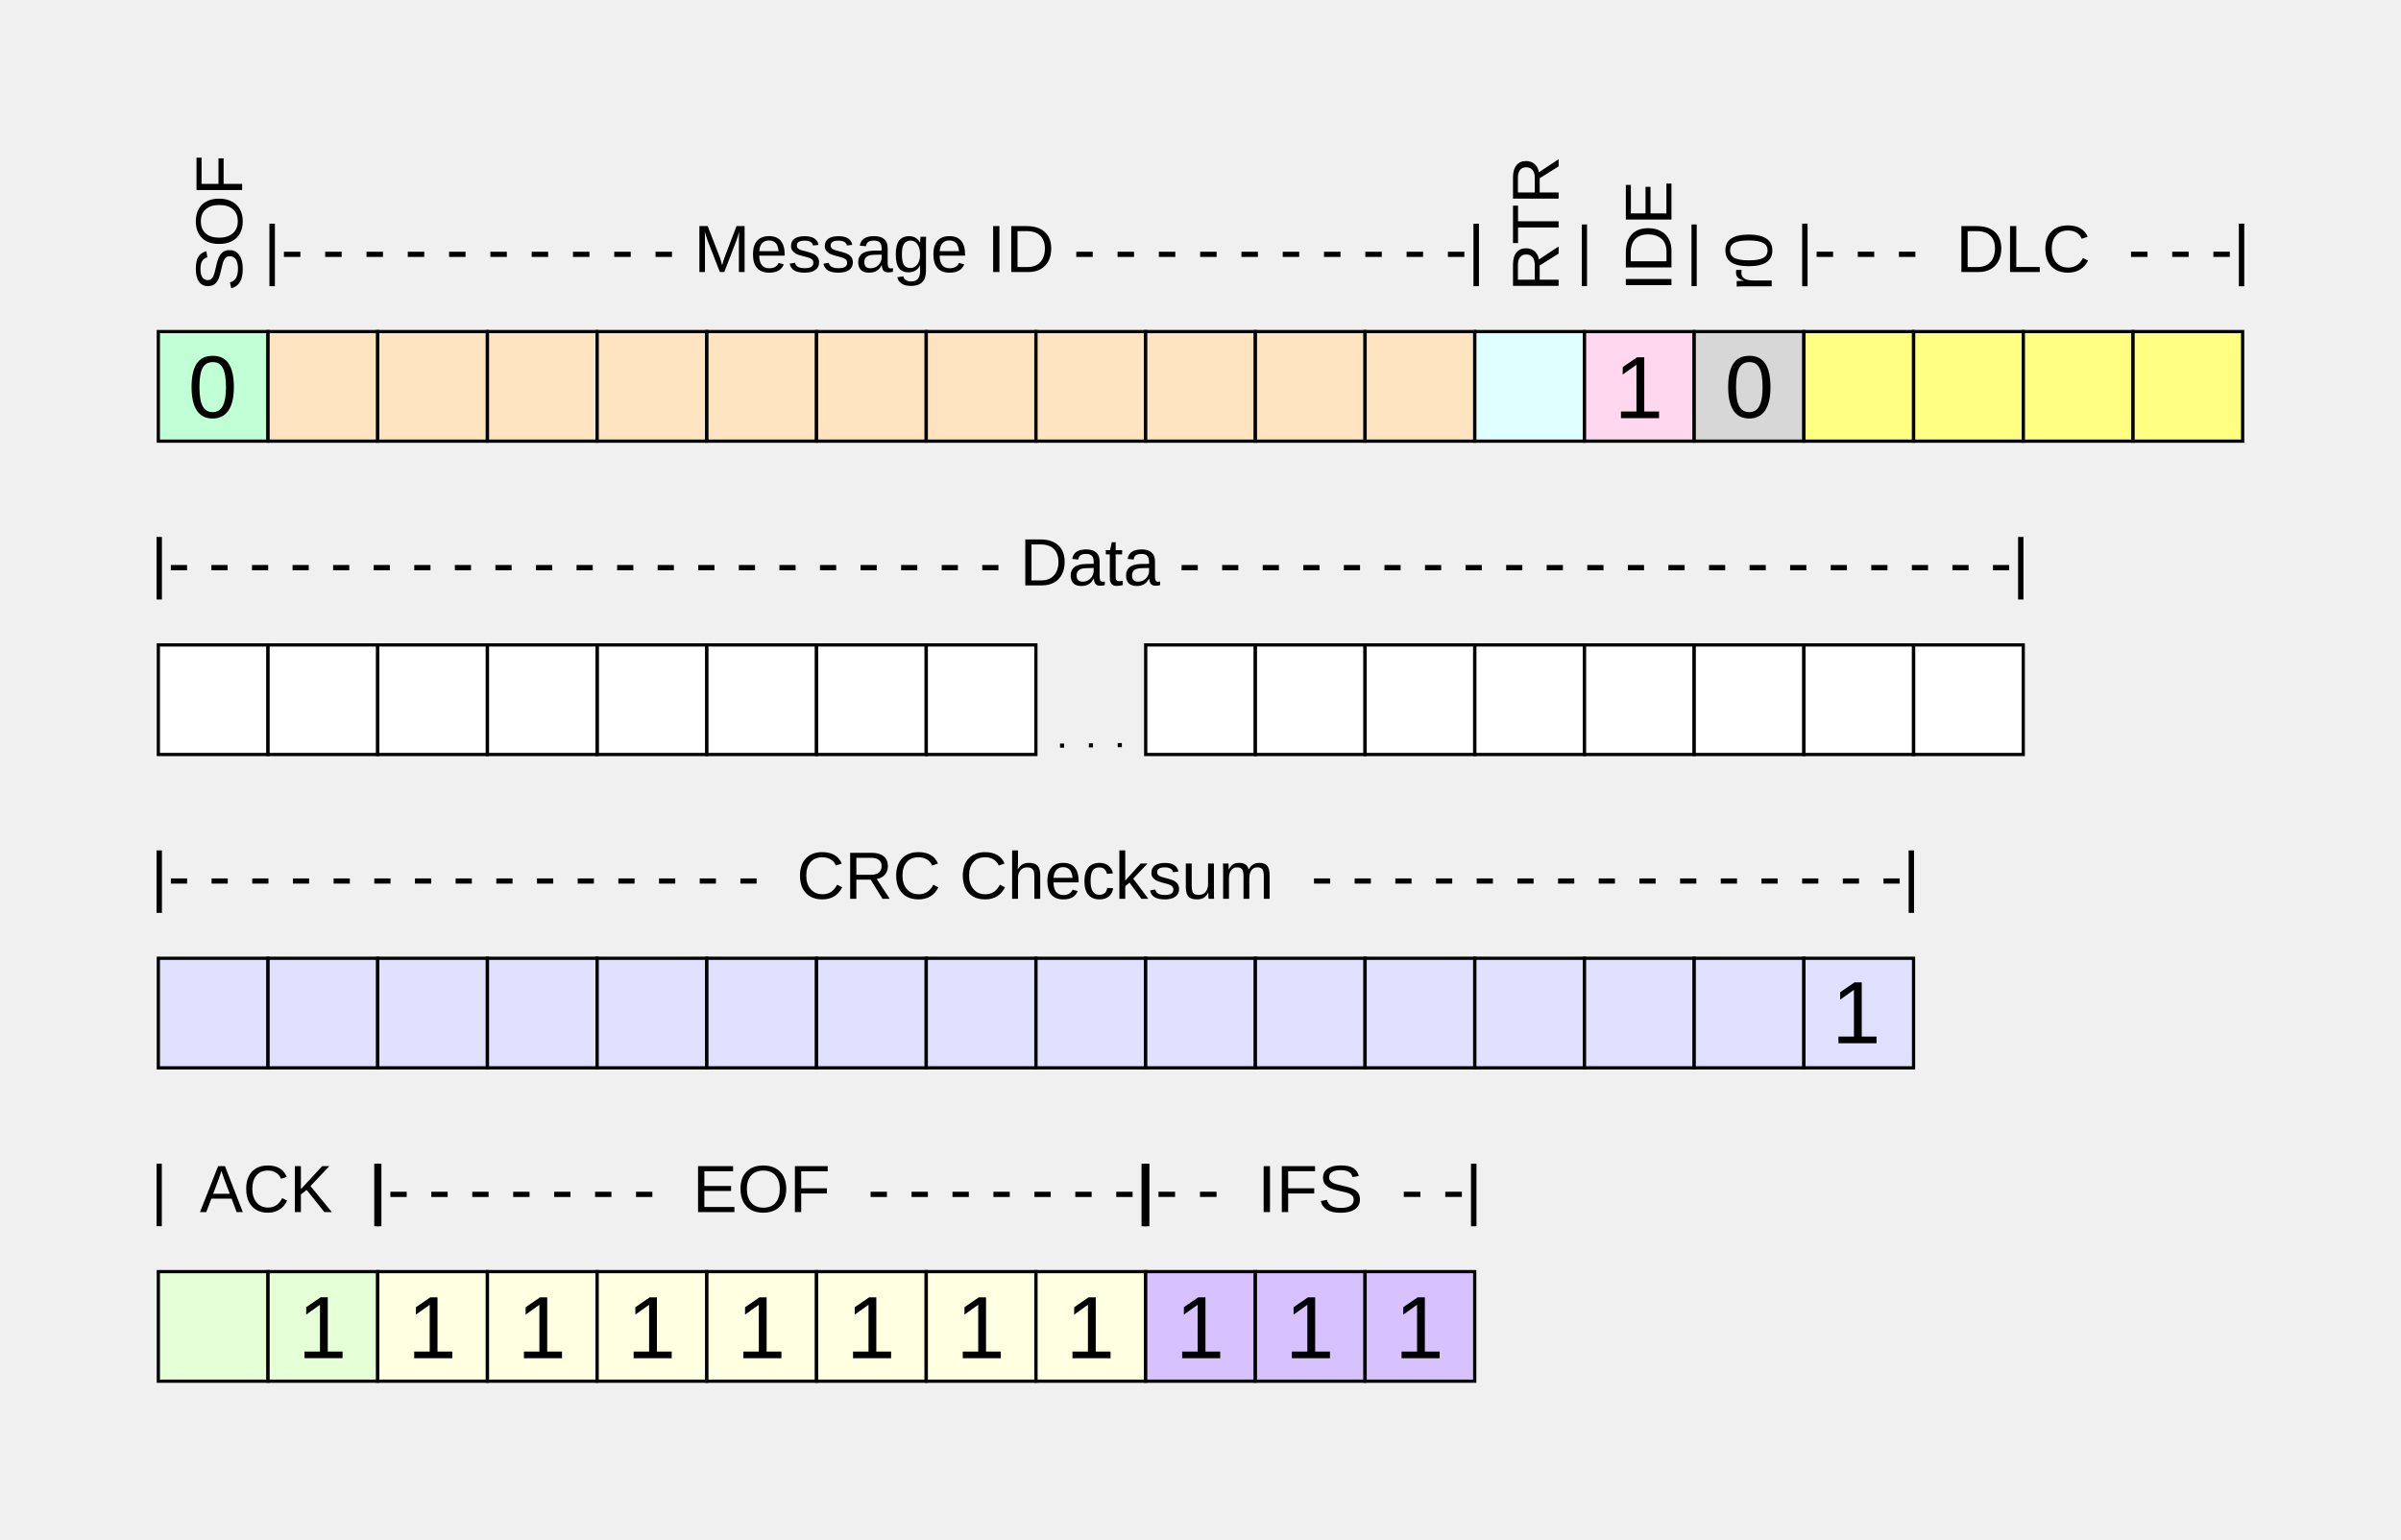
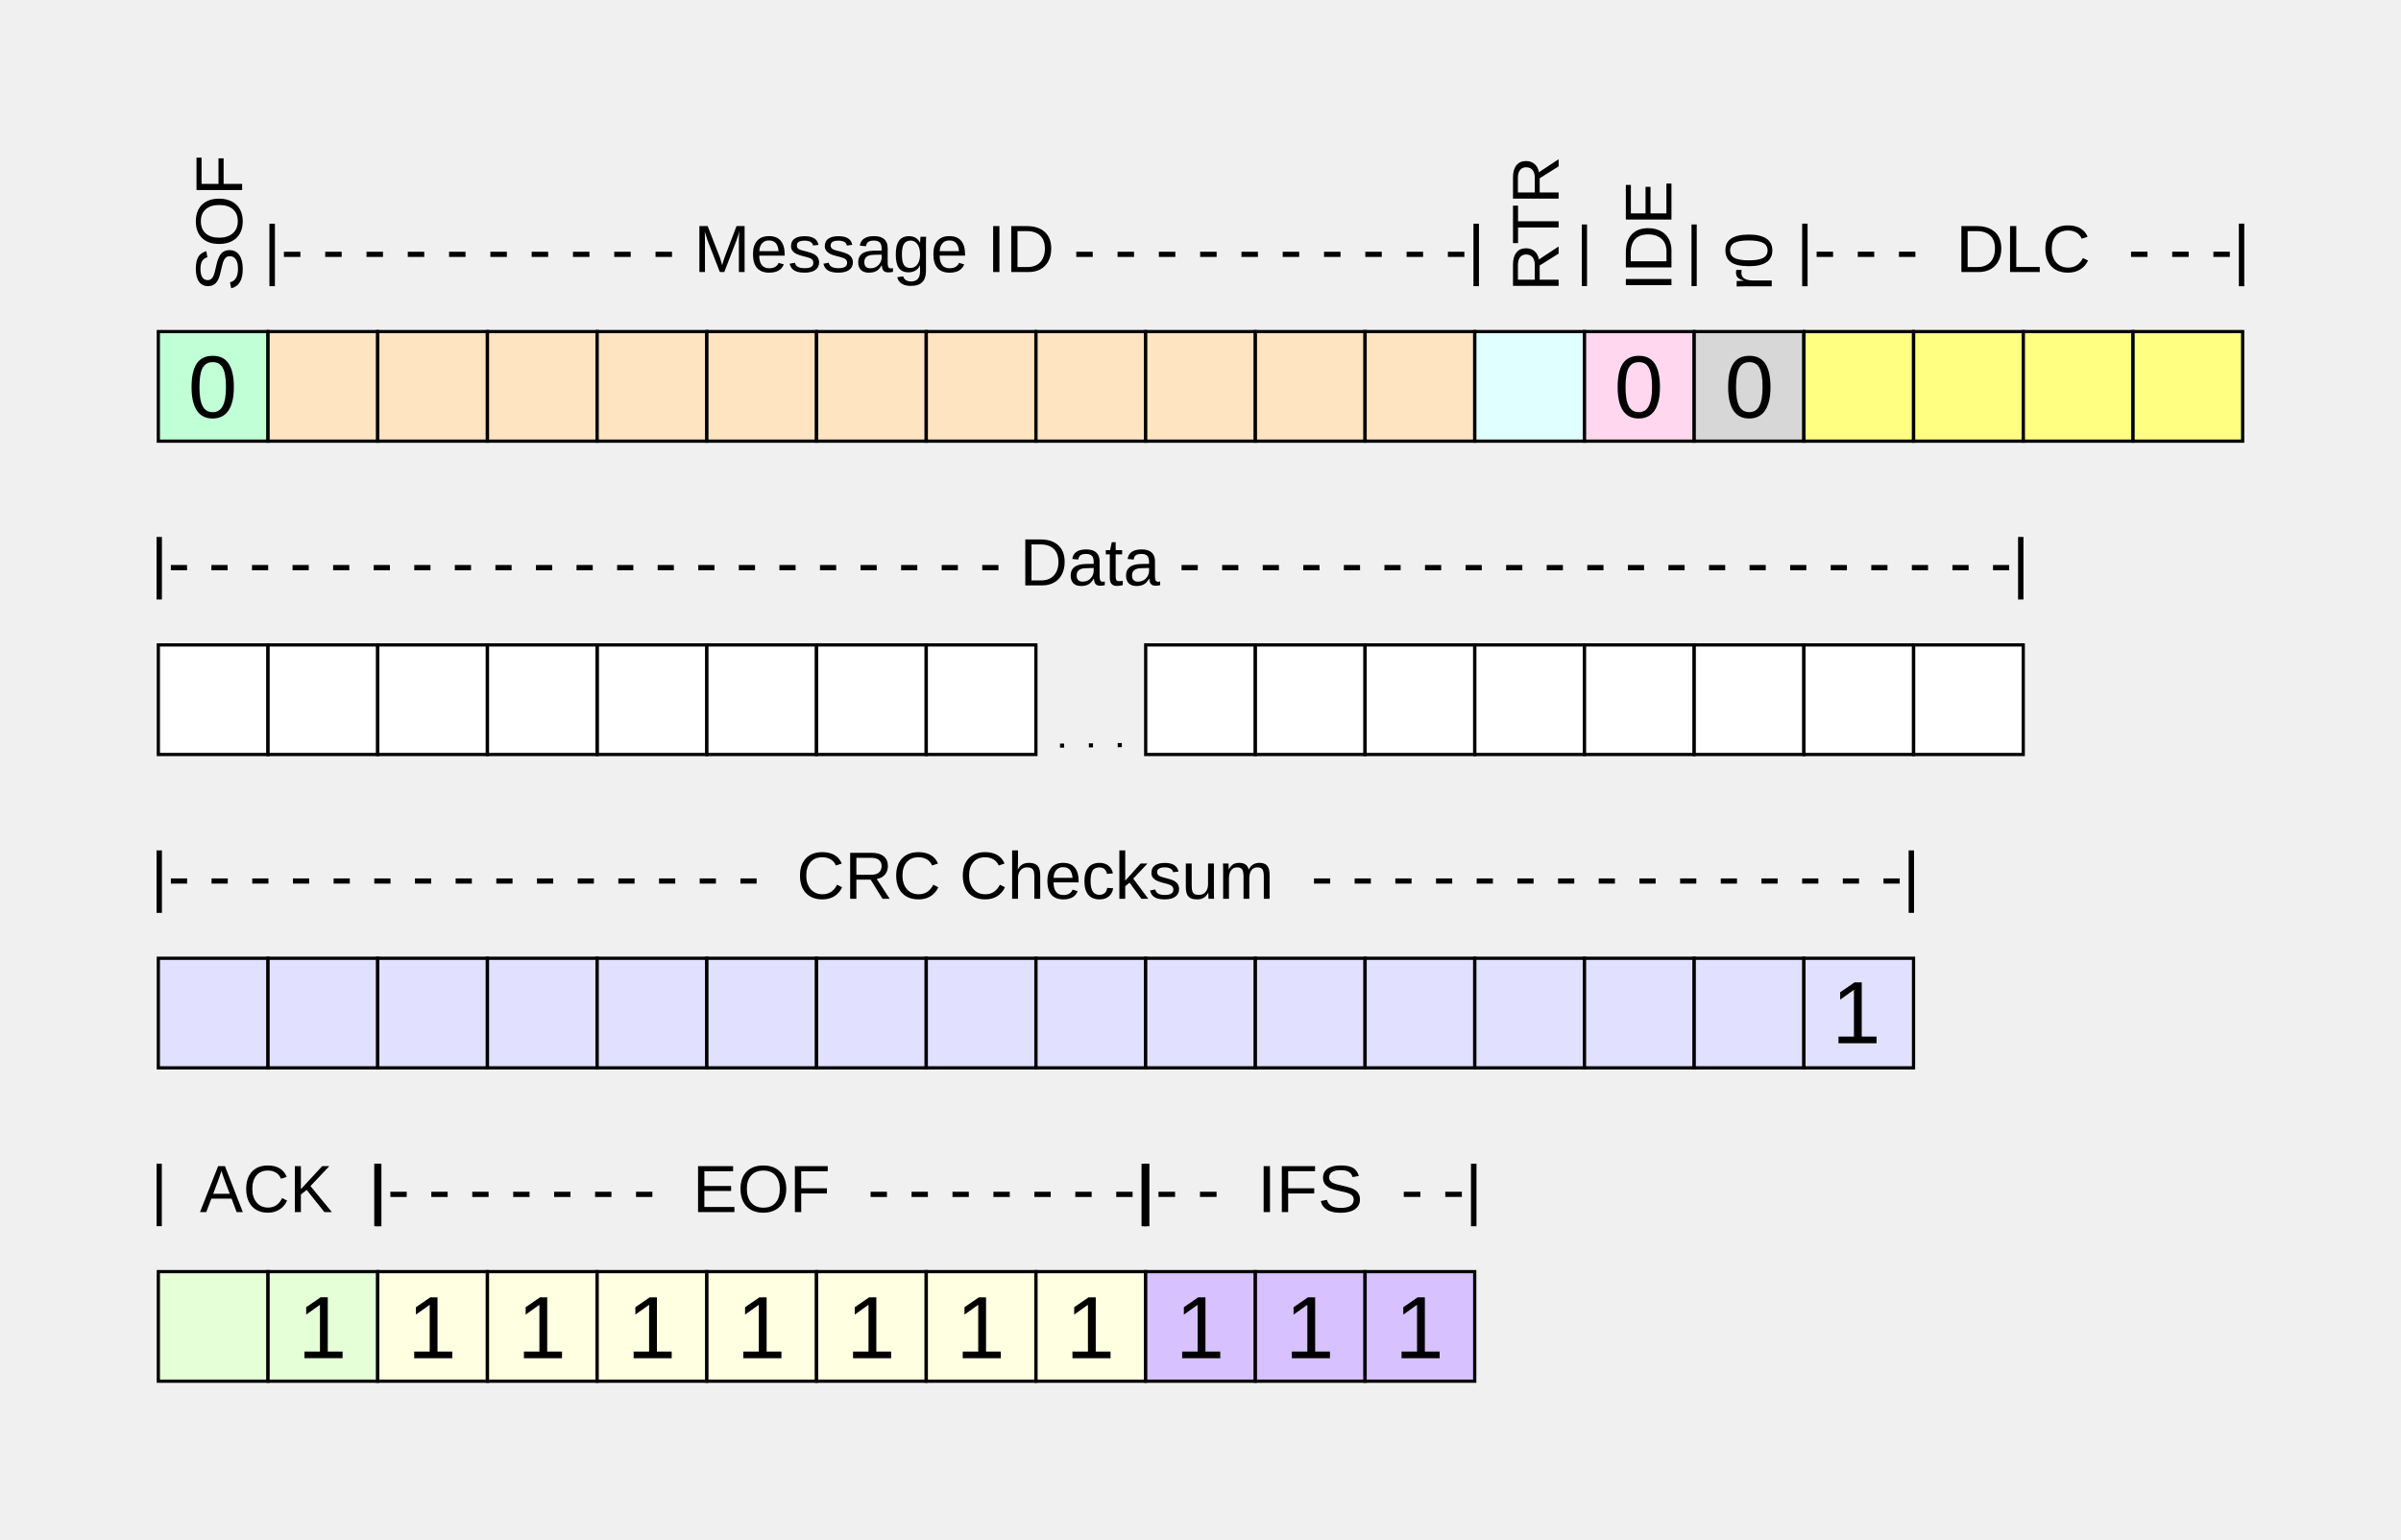
<svg xmlns="http://www.w3.org/2000/svg" width="153.2mm" height="98.26mm" viewBox="0 0 542.835 348.165" id="svg4207" version="1.1">
  <defs id="defs4209" />
  <g id="layer1" transform="translate(0,-704.1969)">
    <rect style="fill:#c1ffd7;fill-opacity:1;fill-rule:evenodd;stroke:#000000;stroke-width:0.731;stroke-linecap:butt;stroke-linejoin:miter;stroke-miterlimit:4;stroke-dasharray:none;stroke-opacity:1" id="rect4215" width="24.781" height="24.781" x="35.798" y="779.184" />
    <rect style="fill:#ffe4c1;fill-opacity:1;fill-rule:evenodd;stroke:#000000;stroke-width:0.731;stroke-linecap:butt;stroke-linejoin:miter;stroke-miterlimit:4;stroke-dasharray:none;stroke-opacity:1" id="rect4215-5" width="24.781" height="24.781" x="60.602" y="779.184" />
    <rect style="fill:#ffe4c1;fill-opacity:1;fill-rule:evenodd;stroke:#000000;stroke-width:0.731;stroke-linecap:butt;stroke-linejoin:miter;stroke-miterlimit:4;stroke-dasharray:none;stroke-opacity:1" id="rect4215-5-8" width="24.781" height="24.781" x="85.405" y="779.184" />
    <rect style="fill:#ffe4c1;fill-opacity:1;fill-rule:evenodd;stroke:#000000;stroke-width:0.731;stroke-linecap:butt;stroke-linejoin:miter;stroke-miterlimit:4;stroke-dasharray:none;stroke-opacity:1" id="rect4215-5-89" width="24.781" height="24.781" x="110.208" y="779.184" />
    <rect style="fill:#ffe4c1;fill-opacity:1;fill-rule:evenodd;stroke:#000000;stroke-width:0.731;stroke-linecap:butt;stroke-linejoin:miter;stroke-miterlimit:4;stroke-dasharray:none;stroke-opacity:1" id="rect4215-5-8-0" width="24.781" height="24.781" x="135.011" y="779.184" />
    <rect style="fill:#ffe4c1;fill-opacity:1;fill-rule:evenodd;stroke:#000000;stroke-width:0.731;stroke-linecap:butt;stroke-linejoin:miter;stroke-miterlimit:4;stroke-dasharray:none;stroke-opacity:1" id="rect4215-5-5" width="24.781" height="24.781" x="159.814" y="779.184" />
    <rect style="fill:#ffe4c1;fill-opacity:1;fill-rule:evenodd;stroke:#000000;stroke-width:0.731;stroke-linecap:butt;stroke-linejoin:miter;stroke-miterlimit:4;stroke-dasharray:none;stroke-opacity:1" id="rect4215-5-8-07" width="24.781" height="24.781" x="184.617" y="779.184" />
    <rect style="fill:#ffe4c1;fill-opacity:1;fill-rule:evenodd;stroke:#000000;stroke-width:0.731;stroke-linecap:butt;stroke-linejoin:miter;stroke-miterlimit:4;stroke-dasharray:none;stroke-opacity:1" id="rect4215-5-89-3" width="24.781" height="24.781" x="209.421" y="779.184" />
    <rect style="fill:#ffe4c1;fill-opacity:1;fill-rule:evenodd;stroke:#000000;stroke-width:0.731;stroke-linecap:butt;stroke-linejoin:miter;stroke-miterlimit:4;stroke-dasharray:none;stroke-opacity:1" id="rect4215-5-8-0-1" width="24.781" height="24.781" x="234.224" y="779.184" />
    <rect style="fill:#ffe4c1;fill-opacity:1;fill-rule:evenodd;stroke:#000000;stroke-width:0.731;stroke-linecap:butt;stroke-linejoin:miter;stroke-miterlimit:4;stroke-dasharray:none;stroke-opacity:1" id="rect4215-5-8-07-1" width="24.781" height="24.781" x="259.027" y="779.184" />
    <rect style="fill:#ffe4c1;fill-opacity:1;fill-rule:evenodd;stroke:#000000;stroke-width:0.731;stroke-linecap:butt;stroke-linejoin:miter;stroke-miterlimit:4;stroke-dasharray:none;stroke-opacity:1" id="rect4215-5-89-3-7" width="24.781" height="24.781" x="283.83" y="779.184" />
    <rect style="fill:#ffe4c1;fill-opacity:1;fill-rule:evenodd;stroke:#000000;stroke-width:0.731;stroke-linecap:butt;stroke-linejoin:miter;stroke-miterlimit:4;stroke-dasharray:none;stroke-opacity:1" id="rect4215-5-8-0-1-3" width="24.781" height="24.781" x="308.633" y="779.184" />
    <rect style="fill:#e0ffff;fill-opacity:1;fill-rule:evenodd;stroke:#000000;stroke-width:0.731;stroke-linecap:butt;stroke-linejoin:miter;stroke-miterlimit:4;stroke-dasharray:none;stroke-opacity:1" id="rect4215-5-8-0-1-3-3" width="24.781" height="24.781" x="333.436" y="779.184" />
    <rect style="fill:#ffd7ee;fill-opacity:1;fill-rule:evenodd;stroke:#000000;stroke-width:0.731;stroke-linecap:butt;stroke-linejoin:miter;stroke-miterlimit:4;stroke-dasharray:none;stroke-opacity:1" id="rect4215-5-8-0-1-3-3-1" width="24.781" height="24.781" x="358.239" y="779.184" />
    <rect style="fill:#d7d7d7;fill-opacity:1;fill-rule:evenodd;stroke:#000000;stroke-width:0.731;stroke-linecap:butt;stroke-linejoin:miter;stroke-miterlimit:4;stroke-dasharray:none;stroke-opacity:1" id="rect4215-5-8-0-1-3-3-1-5" width="24.781" height="24.781" x="383.043" y="779.184" />
    <rect style="fill:#ffff81;fill-opacity:1;fill-rule:evenodd;stroke:#000000;stroke-width:0.731;stroke-linecap:butt;stroke-linejoin:miter;stroke-miterlimit:4;stroke-dasharray:none;stroke-opacity:1" id="rect4215-5-8-0-1-1" width="24.781" height="24.781" x="407.846" y="779.184" />
    <rect style="fill:#ffff81;fill-opacity:1;fill-rule:evenodd;stroke:#000000;stroke-width:0.731;stroke-linecap:butt;stroke-linejoin:miter;stroke-miterlimit:4;stroke-dasharray:none;stroke-opacity:1" id="rect4215-5-8-07-1-0" width="24.781" height="24.781" x="432.649" y="779.184" />
    <rect style="fill:#ffff81;fill-opacity:1;fill-rule:evenodd;stroke:#000000;stroke-width:0.731;stroke-linecap:butt;stroke-linejoin:miter;stroke-miterlimit:4;stroke-dasharray:none;stroke-opacity:1" id="rect4215-5-89-3-7-2" width="24.781" height="24.781" x="457.452" y="779.184" />
    <rect style="fill:#ffff81;fill-opacity:1;fill-rule:evenodd;stroke:#000000;stroke-width:0.731;stroke-linecap:butt;stroke-linejoin:miter;stroke-miterlimit:4;stroke-dasharray:none;stroke-opacity:1" id="rect4215-5-8-0-1-3-5" width="24.781" height="24.781" x="482.255" y="779.184" />
    <rect style="fill:#ffffff;fill-opacity:1;fill-rule:evenodd;stroke:#000000;stroke-width:0.731;stroke-linecap:butt;stroke-linejoin:miter;stroke-miterlimit:4;stroke-dasharray:none;stroke-opacity:1" id="rect4215-5-89-5" width="24.781" height="24.781" x="135.011" y="850.05" />
    <rect style="fill:#ffffff;fill-opacity:1;fill-rule:evenodd;stroke:#000000;stroke-width:0.731;stroke-linecap:butt;stroke-linejoin:miter;stroke-miterlimit:4;stroke-dasharray:none;stroke-opacity:1" id="rect4215-5-8-0-3" width="24.781" height="24.781" x="159.814" y="850.05" />
    <rect style="fill:#ffffff;fill-opacity:1;fill-rule:evenodd;stroke:#000000;stroke-width:0.731;stroke-linecap:butt;stroke-linejoin:miter;stroke-miterlimit:4;stroke-dasharray:none;stroke-opacity:1" id="rect4215-5-5-2" width="24.781" height="24.781" x="184.617" y="850.05" />
    <rect style="fill:#ffffff;fill-opacity:1;fill-rule:evenodd;stroke:#000000;stroke-width:0.731;stroke-linecap:butt;stroke-linejoin:miter;stroke-miterlimit:4;stroke-dasharray:none;stroke-opacity:1" id="rect4215-5-8-07-9" width="24.781" height="24.781" x="209.42" y="850.05" />
    <rect style="fill:#ffffff;fill-opacity:1;fill-rule:evenodd;stroke:#000000;stroke-width:0.731;stroke-linecap:butt;stroke-linejoin:miter;stroke-miterlimit:4;stroke-dasharray:none;stroke-opacity:1" id="rect4215-5-8-0-1-6" width="24.781" height="24.781" x="259.027" y="850.05" />
    <rect style="fill:#ffffff;fill-opacity:1;fill-rule:evenodd;stroke:#000000;stroke-width:0.731;stroke-linecap:butt;stroke-linejoin:miter;stroke-miterlimit:4;stroke-dasharray:none;stroke-opacity:1" id="rect4215-5-8-07-1-6" width="24.781" height="24.781" x="283.83" y="850.05" />
    <rect style="fill:#ffffff;fill-opacity:1;fill-rule:evenodd;stroke:#000000;stroke-width:0.731;stroke-linecap:butt;stroke-linejoin:miter;stroke-miterlimit:4;stroke-dasharray:none;stroke-opacity:1" id="rect4215-5-89-3-7-8" width="24.781" height="24.781" x="308.633" y="850.05" />
    <rect style="fill:#ffffff;fill-opacity:1;fill-rule:evenodd;stroke:#000000;stroke-width:0.731;stroke-linecap:butt;stroke-linejoin:miter;stroke-miterlimit:4;stroke-dasharray:none;stroke-opacity:1" id="rect4215-5-8-0-1-3-0" width="24.781" height="24.781" x="333.436" y="850.05" />
    <path style="fill:none;fill-rule:evenodd;stroke:#000000;stroke-width:0.932;stroke-linecap:butt;stroke-linejoin:miter;stroke-miterlimit:4;stroke-dasharray:0.932, 5.59;stroke-dashoffset:0;stroke-opacity:1" d="m 239.657,872.827 15.814,-0.136" id="path4967" />
    <rect style="fill:#e1e1ff;fill-opacity:1;fill-rule:evenodd;stroke:#000000;stroke-width:0.731;stroke-linecap:butt;stroke-linejoin:miter;stroke-miterlimit:4;stroke-dasharray:none;stroke-opacity:1" id="rect4215-6" width="24.781" height="24.781" x="35.798" y="920.917" />
    <rect style="fill:#e1e1ff;fill-opacity:1;fill-rule:evenodd;stroke:#000000;stroke-width:0.731;stroke-linecap:butt;stroke-linejoin:miter;stroke-miterlimit:4;stroke-dasharray:none;stroke-opacity:1" id="rect4215-5-7" width="24.781" height="24.781" x="60.602" y="920.917" />
    <rect style="fill:#e1e1ff;fill-opacity:1;fill-rule:evenodd;stroke:#000000;stroke-width:0.731;stroke-linecap:butt;stroke-linejoin:miter;stroke-miterlimit:4;stroke-dasharray:none;stroke-opacity:1" id="rect4215-5-8-3" width="24.781" height="24.781" x="85.405" y="920.917" />
    <rect style="fill:#e1e1ff;fill-opacity:1;fill-rule:evenodd;stroke:#000000;stroke-width:0.731;stroke-linecap:butt;stroke-linejoin:miter;stroke-miterlimit:4;stroke-dasharray:none;stroke-opacity:1" id="rect4215-5-89-6" width="24.781" height="24.781" x="110.208" y="920.917" />
    <rect style="fill:#e1e1ff;fill-opacity:1;fill-rule:evenodd;stroke:#000000;stroke-width:0.731;stroke-linecap:butt;stroke-linejoin:miter;stroke-miterlimit:4;stroke-dasharray:none;stroke-opacity:1" id="rect4215-5-8-0-17" width="24.781" height="24.781" x="135.011" y="920.917" />
    <rect style="fill:#e1e1ff;fill-opacity:1;fill-rule:evenodd;stroke:#000000;stroke-width:0.731;stroke-linecap:butt;stroke-linejoin:miter;stroke-miterlimit:4;stroke-dasharray:none;stroke-opacity:1" id="rect4215-5-5-4" width="24.781" height="24.781" x="159.814" y="920.917" />
    <rect style="fill:#e1e1ff;fill-opacity:1;fill-rule:evenodd;stroke:#000000;stroke-width:0.731;stroke-linecap:butt;stroke-linejoin:miter;stroke-miterlimit:4;stroke-dasharray:none;stroke-opacity:1" id="rect4215-5-8-07-8" width="24.781" height="24.781" x="184.617" y="920.917" />
    <rect style="fill:#e1e1ff;fill-opacity:1;fill-rule:evenodd;stroke:#000000;stroke-width:0.731;stroke-linecap:butt;stroke-linejoin:miter;stroke-miterlimit:4;stroke-dasharray:none;stroke-opacity:1" id="rect4215-5-89-3-0" width="24.781" height="24.781" x="209.421" y="920.917" />
    <rect style="fill:#e1e1ff;fill-opacity:1;fill-rule:evenodd;stroke:#000000;stroke-width:0.731;stroke-linecap:butt;stroke-linejoin:miter;stroke-miterlimit:4;stroke-dasharray:none;stroke-opacity:1" id="rect4215-5-8-0-1-5" width="24.781" height="24.781" x="234.224" y="920.917" />
    <rect style="fill:#e1e1ff;fill-opacity:1;fill-rule:evenodd;stroke:#000000;stroke-width:0.731;stroke-linecap:butt;stroke-linejoin:miter;stroke-miterlimit:4;stroke-dasharray:none;stroke-opacity:1" id="rect4215-5-8-07-1-1" width="24.781" height="24.781" x="259.027" y="920.917" />
    <rect style="fill:#e1e1ff;fill-opacity:1;fill-rule:evenodd;stroke:#000000;stroke-width:0.731;stroke-linecap:butt;stroke-linejoin:miter;stroke-miterlimit:4;stroke-dasharray:none;stroke-opacity:1" id="rect4215-5-89-3-7-6" width="24.781" height="24.781" x="283.83" y="920.917" />
    <rect style="fill:#e1e1ff;fill-opacity:1;fill-rule:evenodd;stroke:#000000;stroke-width:0.731;stroke-linecap:butt;stroke-linejoin:miter;stroke-miterlimit:4;stroke-dasharray:none;stroke-opacity:1" id="rect4215-5-8-0-1-3-9" width="24.781" height="24.781" x="308.633" y="920.917" />
    <rect style="fill:#e1e1ff;fill-opacity:1;fill-rule:evenodd;stroke:#000000;stroke-width:0.731;stroke-linecap:butt;stroke-linejoin:miter;stroke-miterlimit:4;stroke-dasharray:none;stroke-opacity:1" id="rect4215-5-8-0-1-3-3-7" width="24.781" height="24.781" x="333.436" y="920.917" />
    <rect style="fill:#e1e1ff;fill-opacity:1;fill-rule:evenodd;stroke:#000000;stroke-width:0.731;stroke-linecap:butt;stroke-linejoin:miter;stroke-miterlimit:4;stroke-dasharray:none;stroke-opacity:1" id="rect4215-5-8-0-1-3-3-1-8" width="24.781" height="24.781" x="358.239" y="920.917" />
    <rect style="fill:#e1e1ff;fill-opacity:1;fill-rule:evenodd;stroke:#000000;stroke-width:0.731;stroke-linecap:butt;stroke-linejoin:miter;stroke-miterlimit:4;stroke-dasharray:none;stroke-opacity:1" id="rect4215-5-8-0-1-3-3-1-5-1" width="24.781" height="24.781" x="383.043" y="920.917" />
    <rect style="fill:#e1e1ff;fill-opacity:1;fill-rule:evenodd;stroke:#000000;stroke-width:0.731;stroke-linecap:butt;stroke-linejoin:miter;stroke-miterlimit:4;stroke-dasharray:none;stroke-opacity:1" id="rect4215-5-8-0-1-3-3-1-5-1-6" width="24.781" height="24.781" x="407.846" y="920.917" />
    <rect style="fill:#e5ffd7;fill-opacity:1;fill-rule:evenodd;stroke:#000000;stroke-width:0.731;stroke-linecap:butt;stroke-linejoin:miter;stroke-miterlimit:4;stroke-dasharray:none;stroke-opacity:1" id="rect4215-6-3" width="24.781" height="24.781" x="35.798" y="991.783" />
    <rect style="fill:#e5ffd7;fill-opacity:1;fill-rule:evenodd;stroke:#000000;stroke-width:0.731;stroke-linecap:butt;stroke-linejoin:miter;stroke-miterlimit:4;stroke-dasharray:none;stroke-opacity:1" id="rect4215-5-7-8" width="24.781" height="24.781" x="60.602" y="991.783" />
    <rect style="fill:#ffffe1;fill-opacity:1;fill-rule:evenodd;stroke:#000000;stroke-width:0.731;stroke-linecap:butt;stroke-linejoin:miter;stroke-miterlimit:4;stroke-dasharray:none;stroke-opacity:1" id="rect4215-5-8-3-8" width="24.781" height="24.781" x="85.405" y="991.783" />
    <rect style="fill:#ffffe1;fill-opacity:1;fill-rule:evenodd;stroke:#000000;stroke-width:0.731;stroke-linecap:butt;stroke-linejoin:miter;stroke-miterlimit:4;stroke-dasharray:none;stroke-opacity:1" id="rect4215-5-89-6-4" width="24.781" height="24.781" x="110.208" y="991.783" />
    <rect style="fill:#ffffe1;fill-opacity:1;fill-rule:evenodd;stroke:#000000;stroke-width:0.731;stroke-linecap:butt;stroke-linejoin:miter;stroke-miterlimit:4;stroke-dasharray:none;stroke-opacity:1" id="rect4215-5-8-0-17-2" width="24.781" height="24.781" x="135.011" y="991.783" />
    <rect style="fill:#ffffe1;fill-opacity:1;fill-rule:evenodd;stroke:#000000;stroke-width:0.731;stroke-linecap:butt;stroke-linejoin:miter;stroke-miterlimit:4;stroke-dasharray:none;stroke-opacity:1" id="rect4215-5-5-4-8" width="24.781" height="24.781" x="159.814" y="991.783" />
    <rect style="fill:#ffffe1;fill-opacity:1;fill-rule:evenodd;stroke:#000000;stroke-width:0.731;stroke-linecap:butt;stroke-linejoin:miter;stroke-miterlimit:4;stroke-dasharray:none;stroke-opacity:1" id="rect4215-5-8-07-8-2" width="24.781" height="24.781" x="184.617" y="991.783" />
    <rect style="fill:#ffffe1;fill-opacity:1;fill-rule:evenodd;stroke:#000000;stroke-width:0.731;stroke-linecap:butt;stroke-linejoin:miter;stroke-miterlimit:4;stroke-dasharray:none;stroke-opacity:1" id="rect4215-5-89-3-0-0" width="24.781" height="24.781" x="209.421" y="991.783" />
    <rect style="fill:#ffffe1;fill-opacity:1;fill-rule:evenodd;stroke:#000000;stroke-width:0.731;stroke-linecap:butt;stroke-linejoin:miter;stroke-miterlimit:4;stroke-dasharray:none;stroke-opacity:1" id="rect4215-5-8-0-1-5-3" width="24.781" height="24.781" x="234.224" y="991.783" />
    <rect style="fill:#d7c1ff;fill-opacity:1;fill-rule:evenodd;stroke:#000000;stroke-width:0.731;stroke-linecap:butt;stroke-linejoin:miter;stroke-miterlimit:4;stroke-dasharray:none;stroke-opacity:1" id="rect4215-5-8-07-1-1-7" width="24.781" height="24.781" x="259.027" y="991.783" />
    <rect style="fill:#d7c1ff;fill-opacity:1;fill-rule:evenodd;stroke:#000000;stroke-width:0.731;stroke-linecap:butt;stroke-linejoin:miter;stroke-miterlimit:4;stroke-dasharray:none;stroke-opacity:1" id="rect4215-5-89-3-7-6-3" width="24.781" height="24.781" x="283.83" y="991.783" />
    <rect style="fill:#d7c1ff;fill-opacity:1;fill-rule:evenodd;stroke:#000000;stroke-width:0.731;stroke-linecap:butt;stroke-linejoin:miter;stroke-miterlimit:4;stroke-dasharray:none;stroke-opacity:1" id="rect4215-5-8-0-1-3-9-3" width="24.781" height="24.781" x="308.633" y="991.783" />
    <rect style="fill:#ffffff;fill-opacity:1;fill-rule:evenodd;stroke:#000000;stroke-width:0.731;stroke-linecap:butt;stroke-linejoin:miter;stroke-miterlimit:4;stroke-dasharray:none;stroke-opacity:1" id="rect4215-5-89-5-6" width="24.781" height="24.781" x="35.798" y="850.05" />
    <rect style="fill:#ffffff;fill-opacity:1;fill-rule:evenodd;stroke:#000000;stroke-width:0.731;stroke-linecap:butt;stroke-linejoin:miter;stroke-miterlimit:4;stroke-dasharray:none;stroke-opacity:1" id="rect4215-5-8-0-3-3" width="24.781" height="24.781" x="60.602" y="850.05" />
    <rect style="fill:#ffffff;fill-opacity:1;fill-rule:evenodd;stroke:#000000;stroke-width:0.731;stroke-linecap:butt;stroke-linejoin:miter;stroke-miterlimit:4;stroke-dasharray:none;stroke-opacity:1" id="rect4215-5-5-2-5" width="24.781" height="24.781" x="85.405" y="850.05" />
    <rect style="fill:#ffffff;fill-opacity:1;fill-rule:evenodd;stroke:#000000;stroke-width:0.731;stroke-linecap:butt;stroke-linejoin:miter;stroke-miterlimit:4;stroke-dasharray:none;stroke-opacity:1" id="rect4215-5-8-07-9-9" width="24.781" height="24.781" x="110.208" y="850.05" />
    <rect style="fill:#ffffff;fill-opacity:1;fill-rule:evenodd;stroke:#000000;stroke-width:0.731;stroke-linecap:butt;stroke-linejoin:miter;stroke-miterlimit:4;stroke-dasharray:none;stroke-opacity:1" id="rect4215-5-89-5-8" width="24.781" height="24.781" x="358.239" y="850.05" />
    <rect style="fill:#ffffff;fill-opacity:1;fill-rule:evenodd;stroke:#000000;stroke-width:0.731;stroke-linecap:butt;stroke-linejoin:miter;stroke-miterlimit:4;stroke-dasharray:none;stroke-opacity:1" id="rect4215-5-8-0-3-9" width="24.781" height="24.781" x="383.042" y="850.05" />
    <rect style="fill:#ffffff;fill-opacity:1;fill-rule:evenodd;stroke:#000000;stroke-width:0.731;stroke-linecap:butt;stroke-linejoin:miter;stroke-miterlimit:4;stroke-dasharray:none;stroke-opacity:1" id="rect4215-5-5-2-9" width="24.781" height="24.781" x="407.846" y="850.05" />
    <rect style="fill:#ffffff;fill-opacity:1;fill-rule:evenodd;stroke:#000000;stroke-width:0.731;stroke-linecap:butt;stroke-linejoin:miter;stroke-miterlimit:4;stroke-dasharray:none;stroke-opacity:1" id="rect4215-5-8-07-9-94" width="24.781" height="24.781" x="432.649" y="850.05" />
    <text xml:space="preserve" style="font-style:normal;font-variant:normal;font-weight:normal;font-stretch:normal;font-size:20px;line-height:125%;font-family:Arial;-inkscape-font-specification:Arial;letter-spacing:0px;word-spacing:0px;fill:#000000;fill-opacity:1;stroke:none;stroke-width:1px;stroke-linecap:butt;stroke-linejoin:miter;stroke-opacity:1" x="414.121" y="940.129" id="text5137">
      <tspan id="tspan5139" x="414.121" y="940.129">1</tspan>
    </text>
    <text xml:space="preserve" style="font-style:normal;font-variant:normal;font-weight:normal;font-stretch:normal;font-size:20.107px;line-height:125%;font-family:Arial;-inkscape-font-specification:Arial;letter-spacing:0px;word-spacing:0px;fill:#000000;fill-opacity:1;stroke:none;stroke-width:1px;stroke-linecap:butt;stroke-linejoin:miter;stroke-opacity:1" x="34.102" y="906.109" id="text5137-5" transform="scale(0.9985111,1.001491)">
      <tspan id="tspan5139-1" x="34.102" y="906.109" style="font-size:15.08px">|- - - - - - - - - - - - - - -  CRC Checksum  - - - - - - - - - - - - - - -|</tspan>
    </text>
    <text xml:space="preserve" style="font-style:normal;font-variant:normal;font-weight:normal;font-stretch:normal;font-size:20.08px;line-height:125%;font-family:Arial;-inkscape-font-specification:Arial;letter-spacing:0px;word-spacing:0px;fill:#000000;fill-opacity:1;stroke:none;stroke-width:1px;stroke-linecap:butt;stroke-linejoin:miter;stroke-opacity:1" x="34.15" y="834.248" id="text5137-5-8" transform="scale(0.997206,1.002802)">
      <tspan id="tspan5139-1-3" x="34.15" y="834.248" style="font-size:15.06px">|- - - - - - - - - - - - - - - - - - - - - Data - - - - - - - - - - - - - - - - - - - - -|</tspan>
    </text>
    <text xml:space="preserve" style="font-style:normal;font-variant:normal;font-weight:normal;font-stretch:normal;font-size:20.165px;line-height:125%;font-family:Arial;-inkscape-font-specification:Arial;letter-spacing:0px;word-spacing:0px;fill:#000000;fill-opacity:1;stroke:none;stroke-width:1px;stroke-linecap:butt;stroke-linejoin:miter;stroke-opacity:1" x="83.486" y="980.226" id="text5137-5-5" transform="scale(1.001948,0.9980555)">
      <tspan id="tspan5139-1-35" x="83.486" y="980.226" style="font-size:15.124px">|- - - - - - -  EOF  - - - - - - -|</tspan>
    </text>
    <text xml:space="preserve" style="font-style:normal;font-variant:normal;font-weight:normal;font-stretch:normal;font-size:20.306px;line-height:125%;font-family:Arial;-inkscape-font-specification:Arial;letter-spacing:0px;word-spacing:0px;fill:#000000;fill-opacity:1;stroke:none;stroke-width:1px;stroke-linecap:butt;stroke-linejoin:miter;stroke-opacity:1" x="255.101" y="986.565" id="text5137-5-57" transform="scale(1.00843,0.9916404)">
      <tspan id="tspan5139-1-9" x="255.101" y="986.565" style="font-size:15.23px">|- -  IFS  - -|</tspan>
    </text>
    <text xml:space="preserve" style="font-style:normal;font-variant:normal;font-weight:normal;font-stretch:normal;font-size:19.794px;line-height:125%;font-family:Arial;-inkscape-font-specification:Arial;letter-spacing:0px;word-spacing:0px;fill:#000000;fill-opacity:1;stroke:none;stroke-width:1px;stroke-linecap:butt;stroke-linejoin:miter;stroke-opacity:1" x="34.683" y="961.696" id="text5137-5-57-4" transform="scale(0.9830096,1.017284)">
      <tspan id="tspan5139-1-9-2" x="34.683" y="961.696" style="font-size:14.846px">|  ACK  |</tspan>
    </text>
    <text xml:space="preserve" style="font-style:normal;font-variant:normal;font-weight:normal;font-stretch:normal;font-size:20.256px;line-height:125%;font-family:Arial;-inkscape-font-specification:Arial;letter-spacing:0px;word-spacing:0px;fill:#000000;fill-opacity:1;stroke:none;stroke-width:1px;stroke-linecap:butt;stroke-linejoin:miter;stroke-opacity:1" x="59.19" y="770.276" id="text5137-5-9" transform="scale(1.005951,0.9940841)">
      <tspan id="tspan5139-1-5" x="59.19" y="770.276" style="font-size:15.192px">|- - - - - - - - - - Message ID - - - - - - - - - -|</tspan>
    </text>
    <text xml:space="preserve" style="font-style:normal;font-variant:normal;font-weight:normal;font-stretch:normal;font-size:20px;line-height:125%;font-family:Arial;-inkscape-font-specification:Arial;letter-spacing:0px;word-spacing:0px;fill:#000000;fill-opacity:1;stroke:none;stroke-width:1px;stroke-linecap:butt;stroke-linejoin:miter;stroke-opacity:1" x="67.307" y="1011.361" id="text5137-0">
      <tspan id="tspan5139-2" x="67.307" y="1011.361">1</tspan>
    </text>
    <text xml:space="preserve" style="font-style:normal;font-variant:normal;font-weight:normal;font-stretch:normal;font-size:20px;line-height:125%;font-family:Arial;-inkscape-font-specification:Arial;letter-spacing:0px;word-spacing:0px;fill:#000000;fill-opacity:1;stroke:none;stroke-width:1px;stroke-linecap:butt;stroke-linejoin:miter;stroke-opacity:1" x="92.117" y="1011.363" id="text5137-0-4">
      <tspan id="tspan5139-2-6" x="92.117" y="1011.363">1</tspan>
    </text>
    <text xml:space="preserve" style="font-style:normal;font-variant:normal;font-weight:normal;font-stretch:normal;font-size:20px;line-height:125%;font-family:Arial;-inkscape-font-specification:Arial;letter-spacing:0px;word-spacing:0px;fill:#000000;fill-opacity:1;stroke:none;stroke-width:1px;stroke-linecap:butt;stroke-linejoin:miter;stroke-opacity:1" x="116.92" y="1011.363" id="text5137-0-5">
      <tspan id="tspan5139-2-0" x="116.92" y="1011.363">1</tspan>
    </text>
    <text xml:space="preserve" style="font-style:normal;font-variant:normal;font-weight:normal;font-stretch:normal;font-size:20px;line-height:125%;font-family:Arial;-inkscape-font-specification:Arial;letter-spacing:0px;word-spacing:0px;fill:#000000;fill-opacity:1;stroke:none;stroke-width:1px;stroke-linecap:butt;stroke-linejoin:miter;stroke-opacity:1" x="141.723" y="1011.363" id="text5137-0-55">
      <tspan id="tspan5139-2-7" x="141.723" y="1011.363">1</tspan>
    </text>
    <text xml:space="preserve" style="font-style:normal;font-variant:normal;font-weight:normal;font-stretch:normal;font-size:20px;line-height:125%;font-family:Arial;-inkscape-font-specification:Arial;letter-spacing:0px;word-spacing:0px;fill:#000000;fill-opacity:1;stroke:none;stroke-width:1px;stroke-linecap:butt;stroke-linejoin:miter;stroke-opacity:1" x="166.526" y="1011.363" id="text5137-0-3">
      <tspan id="tspan5139-2-2" x="166.526" y="1011.363">1</tspan>
    </text>
    <text xml:space="preserve" style="font-style:normal;font-variant:normal;font-weight:normal;font-stretch:normal;font-size:20px;line-height:125%;font-family:Arial;-inkscape-font-specification:Arial;letter-spacing:0px;word-spacing:0px;fill:#000000;fill-opacity:1;stroke:none;stroke-width:1px;stroke-linecap:butt;stroke-linejoin:miter;stroke-opacity:1" x="191.329" y="1011.363" id="text5137-0-8">
      <tspan id="tspan5139-2-9" x="191.329" y="1011.363">1</tspan>
    </text>
    <text xml:space="preserve" style="font-style:normal;font-variant:normal;font-weight:normal;font-stretch:normal;font-size:20px;line-height:125%;font-family:Arial;-inkscape-font-specification:Arial;letter-spacing:0px;word-spacing:0px;fill:#000000;fill-opacity:1;stroke:none;stroke-width:1px;stroke-linecap:butt;stroke-linejoin:miter;stroke-opacity:1" x="216.133" y="1011.363" id="text5137-0-6">
      <tspan id="tspan5139-2-1" x="216.133" y="1011.363">1</tspan>
    </text>
    <text xml:space="preserve" style="font-style:normal;font-variant:normal;font-weight:normal;font-stretch:normal;font-size:20px;line-height:125%;font-family:Arial;-inkscape-font-specification:Arial;letter-spacing:0px;word-spacing:0px;fill:#000000;fill-opacity:1;stroke:none;stroke-width:1px;stroke-linecap:butt;stroke-linejoin:miter;stroke-opacity:1" x="240.936" y="1011.363" id="text5137-0-1">
      <tspan id="tspan5139-2-62" x="240.936" y="1011.363">1</tspan>
    </text>
    <text xml:space="preserve" style="font-style:normal;font-variant:normal;font-weight:normal;font-stretch:normal;font-size:20px;line-height:125%;font-family:Arial;-inkscape-font-specification:Arial;letter-spacing:0px;word-spacing:0px;fill:#000000;fill-opacity:1;stroke:none;stroke-width:1px;stroke-linecap:butt;stroke-linejoin:miter;stroke-opacity:1" x="265.739" y="1011.363" id="text5137-0-41">
      <tspan id="tspan5139-2-8" x="265.739" y="1011.363">1</tspan>
    </text>
    <text xml:space="preserve" style="font-style:normal;font-variant:normal;font-weight:normal;font-stretch:normal;font-size:20px;line-height:125%;font-family:Arial;-inkscape-font-specification:Arial;letter-spacing:0px;word-spacing:0px;fill:#000000;fill-opacity:1;stroke:none;stroke-width:1px;stroke-linecap:butt;stroke-linejoin:miter;stroke-opacity:1" x="290.542" y="1011.363" id="text5137-0-84">
      <tspan id="tspan5139-2-90" x="290.542" y="1011.363">1</tspan>
    </text>
    <text xml:space="preserve" style="font-style:normal;font-variant:normal;font-weight:normal;font-stretch:normal;font-size:20px;line-height:125%;font-family:Arial;-inkscape-font-specification:Arial;letter-spacing:0px;word-spacing:0px;fill:#000000;fill-opacity:1;stroke:none;stroke-width:1px;stroke-linecap:butt;stroke-linejoin:miter;stroke-opacity:1" x="315.345" y="1011.363" id="text5137-0-57">
      <tspan id="tspan5139-2-20" x="315.345" y="1011.363">1</tspan>
    </text>
-     <text xml:space="preserve" style="font-style:normal;font-variant:normal;font-weight:normal;font-stretch:normal;font-size:19.998px;line-height:125%;font-family:Arial;-inkscape-font-specification:Arial;letter-spacing:0px;word-spacing:0px;fill:#000000;fill-opacity:1;stroke:none;stroke-width:1px;stroke-linecap:butt;stroke-linejoin:miter;stroke-opacity:1" x="364.986" y="798.687" id="text5137-0-57-5" transform="scale(0.9999055,1.000095)">
-       <tspan id="tspan5139-2-20-9" x="364.986" y="798.687">1</tspan>
+     <text xml:space="preserve" style="font-style:normal;font-variant:normal;font-weight:normal;font-stretch:normal;font-size:19.998px;line-height:125%;font-family:Arial;-inkscape-font-specification:Arial;letter-spacing:0px;word-spacing:0px;fill:#000000;fill-opacity:1;stroke:none;stroke-width:1px;stroke-linecap:butt;stroke-linejoin:miter;stroke-opacity:1" x="364.986" y="798.565" id="text5137-0-57-5" transform="scale(0.9999055,1.000095)">
+       <tspan id="tspan5139-2-20-9" x="364.986" y="798.565">0</tspan>
    </text>
    <text xml:space="preserve" style="font-style:normal;font-variant:normal;font-weight:normal;font-stretch:normal;font-size:19.998px;line-height:125%;font-family:Arial;-inkscape-font-specification:Arial;letter-spacing:0px;word-spacing:0px;fill:#000000;fill-opacity:1;stroke:none;stroke-width:1px;stroke-linecap:butt;stroke-linejoin:miter;stroke-opacity:1" x="389.973" y="798.565" id="text5137-0-57-5-3" transform="scale(0.9999055,1.000095)">
      <tspan x="389.973" y="798.565" id="tspan5381">0</tspan>
    </text>
    <text xml:space="preserve" style="font-style:normal;font-variant:normal;font-weight:normal;font-stretch:normal;font-size:20.224px;line-height:125%;font-family:Arial;-inkscape-font-specification:Arial;letter-spacing:0px;word-spacing:0px;fill:#000000;fill-opacity:1;stroke:none;stroke-width:1px;stroke-linecap:butt;stroke-linejoin:miter;stroke-opacity:1" x="404.323" y="769.05" id="text5137-5-57-5" transform="scale(1.004349,0.9956696)">
      <tspan id="tspan5139-1-9-0" x="404.323" y="769.05" style="font-size:15.168px">|- - -  DLC  - - -|</tspan>
    </text>
    <text xml:space="preserve" style="font-style:normal;font-variant:normal;font-weight:normal;font-stretch:normal;font-size:20px;line-height:125%;font-family:arial;-inkscape-font-specification:arial;letter-spacing:0px;word-spacing:0px;fill:#000000;fill-opacity:1;stroke:none;stroke-width:1px;stroke-linecap:butt;stroke-linejoin:miter;stroke-opacity:1" x="-770.077" y="352.383" id="text5421" transform="matrix(0,-1,1,0,0,0)">
      <tspan id="tspan5423" x="-770.077" y="352.383" style="font-size:15px">RTR</tspan>
    </text>
    <text xml:space="preserve" style="font-style:normal;font-variant:normal;font-weight:normal;font-stretch:normal;font-size:20px;line-height:125%;font-family:arial;-inkscape-font-specification:arial;letter-spacing:0px;word-spacing:0px;fill:#000000;fill-opacity:1;stroke:none;stroke-width:1px;stroke-linecap:butt;stroke-linejoin:miter;stroke-opacity:1" x="-770.077" y="377.895" id="text5421-9" transform="matrix(0,-1,1,0,0,0)">
      <tspan id="tspan5423-6" x="-770.077" y="377.895" style="font-size:15px">IDE</tspan>
    </text>
    <text xml:space="preserve" style="font-style:normal;font-variant:normal;font-weight:normal;font-stretch:normal;font-size:20px;line-height:125%;font-family:arial;-inkscape-font-specification:arial;letter-spacing:0px;word-spacing:0px;fill:#000000;fill-opacity:1;stroke:none;stroke-width:1px;stroke-linecap:butt;stroke-linejoin:miter;stroke-opacity:1" x="-769.988" y="400.564" id="text5421-9-1" transform="matrix(0,-1,1,0,0,0)">
      <tspan id="tspan5423-6-6" x="-769.988" y="400.564" style="font-size:15px">r0</tspan>
    </text>
    <text xml:space="preserve" style="font-style:normal;font-variant:normal;font-weight:normal;font-stretch:normal;font-size:20px;line-height:125%;font-family:arial;-inkscape-font-specification:arial;letter-spacing:0px;word-spacing:0px;fill:#000000;fill-opacity:1;stroke:none;stroke-width:1px;stroke-linecap:butt;stroke-linejoin:miter;stroke-opacity:1" x="-770.077" y="54.745" id="text5421-5" transform="matrix(0,-1,1,0,0,0)">
      <tspan id="tspan5423-5" x="-770.077" y="54.745" style="font-size:15px">SOF</tspan>
    </text>
    <text xml:space="preserve" style="font-style:normal;font-variant:normal;font-weight:normal;font-stretch:normal;font-size:19.998px;line-height:125%;font-family:Arial;-inkscape-font-specification:Arial;letter-spacing:0px;word-spacing:0px;fill:#000000;fill-opacity:1;stroke:none;stroke-width:1px;stroke-linecap:butt;stroke-linejoin:miter;stroke-opacity:1" x="42.537" y="798.565" id="text5137-0-57-5-3-3" transform="scale(0.9999055,1.000095)">
      <tspan x="42.537" y="798.565" id="tspan5381-0">0</tspan>
    </text>
    <path style="fill:none;fill-rule:evenodd;stroke:#000000;stroke-width:1.183;stroke-linecap:butt;stroke-linejoin:miter;stroke-miterlimit:4;stroke-dasharray:none;stroke-opacity:1" d="m 358.217,754.96 8e-4,13.947 0,0" id="path5580" />
    <path style="fill:none;fill-rule:evenodd;stroke:#000000;stroke-width:1.183;stroke-linecap:butt;stroke-linejoin:miter;stroke-miterlimit:4;stroke-dasharray:none;stroke-opacity:1" d="m 383.02,754.962 8e-4,13.947 0,0" id="path5580-1" />
  </g>
</svg>
